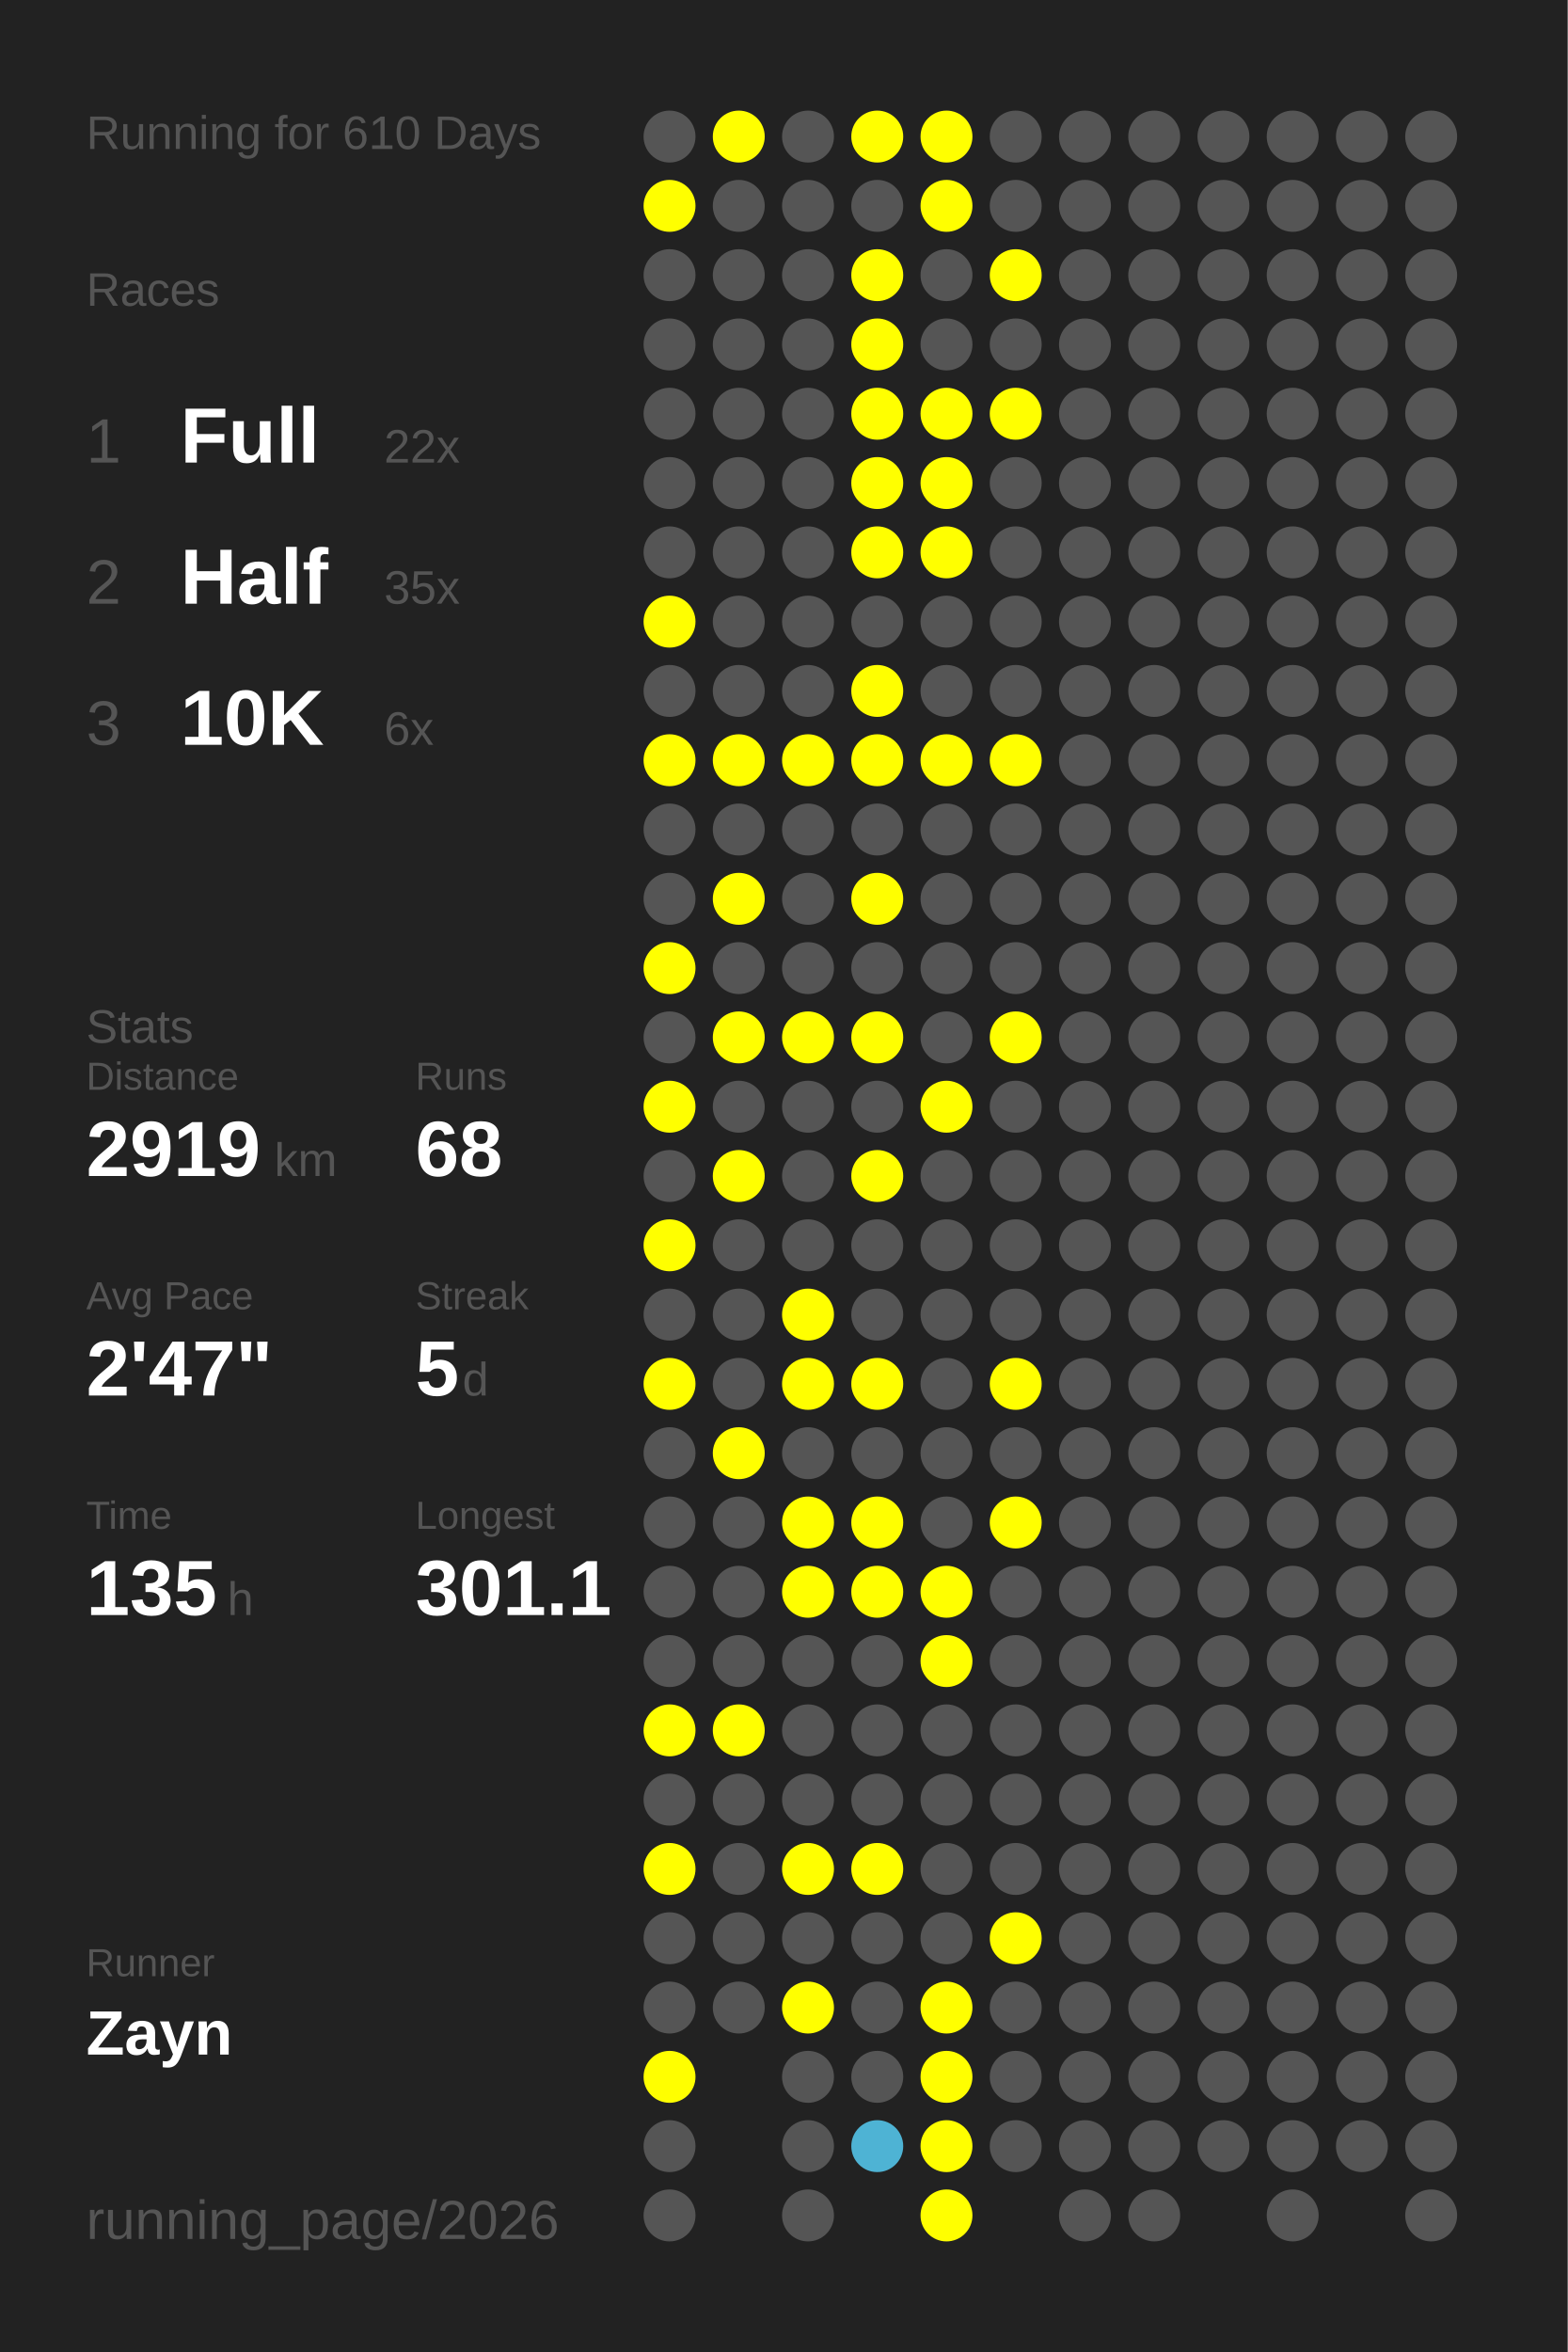
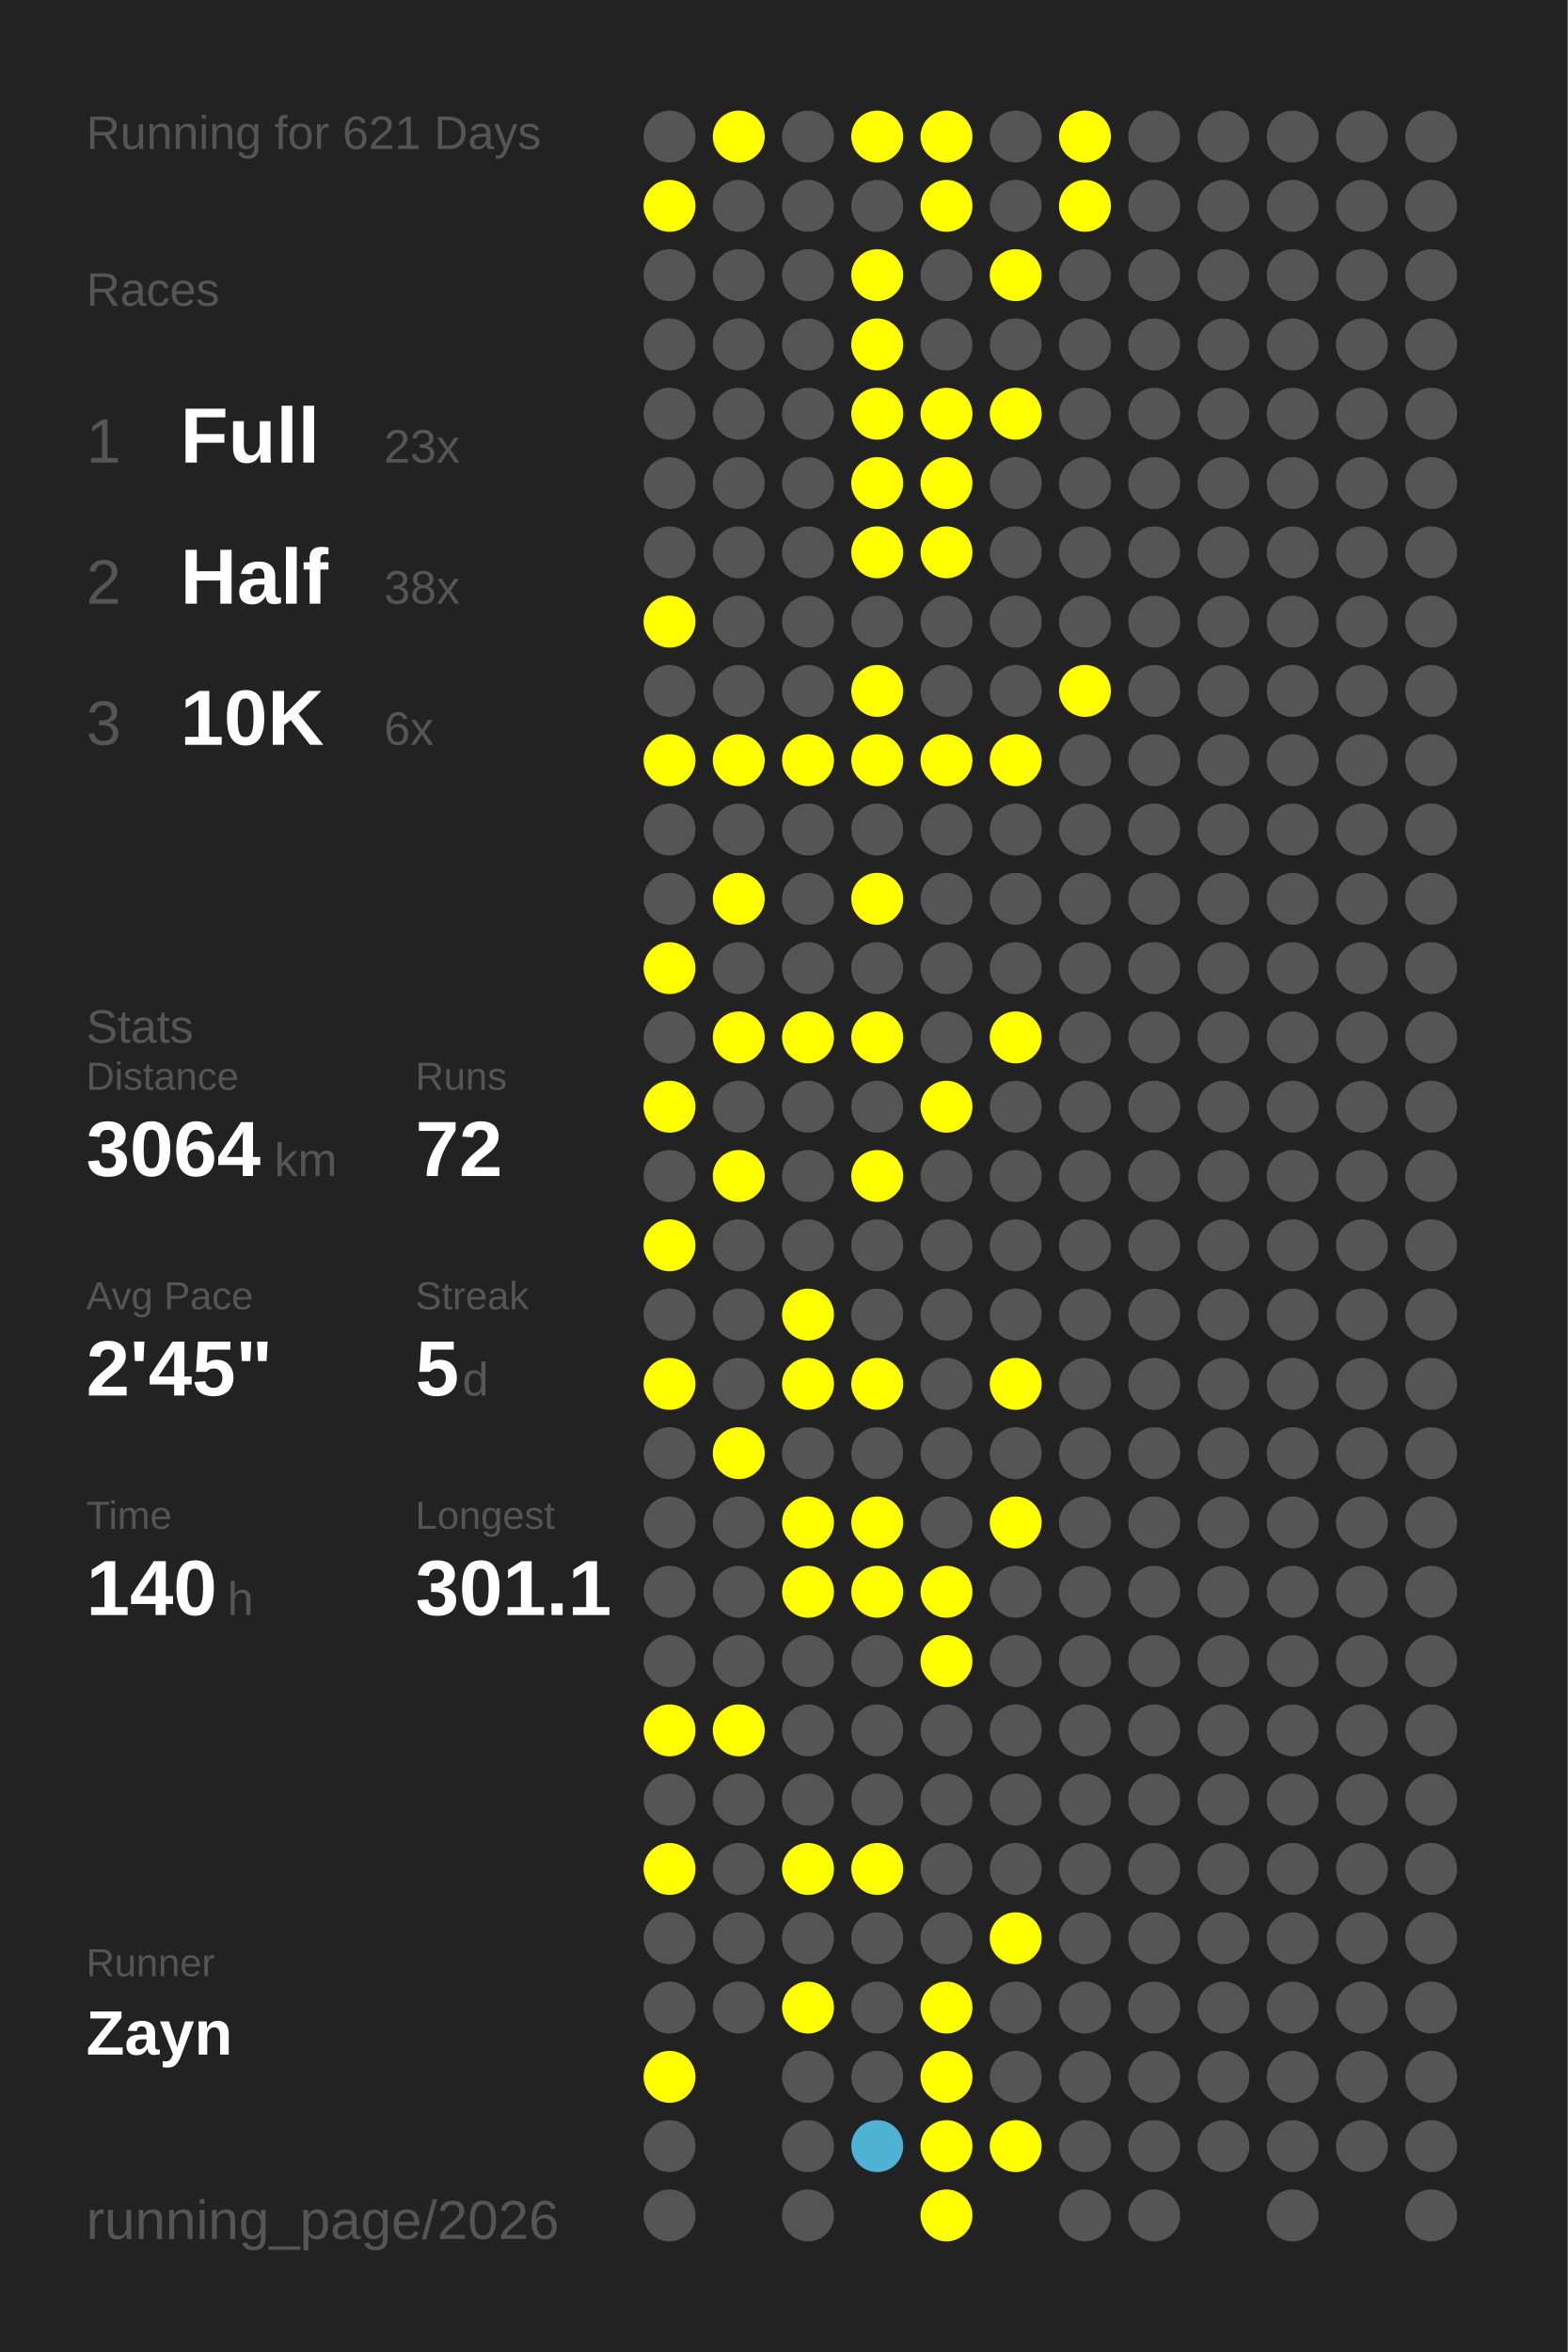
<svg xmlns="http://www.w3.org/2000/svg" baseProfile="full" height="300mm" version="1.1" viewBox="0,0,200,300" width="200mm">
  <defs />
  <rect fill="#222222" height="300" width="200" x="0" y="0" />
-   <text fill="#555555" style="font-size:6px; font-family:Arial;" x="11" y="19">Running for 610 Days</text>
+   <text fill="#555555" style="font-size:6px; font-family:Arial;" x="11" y="19">Running for 621 Days</text>
  <text fill="#555555" style="font-size:6px; font-family:Arial;" x="11" y="39">Races</text>
  <text fill="#555555" style="font-size:8px; font-family:Arial;" x="11" y="59">1</text>
  <text fill="#FFFFFF" style="font-size:10px; font-family:Arial; font-weight:bold;" x="23" y="59">Full</text>
-   <text fill="#555555" style="font-size:6px; font-family:Arial;" x="49" y="59">22x</text>
+   <text fill="#555555" style="font-size:6px; font-family:Arial;" x="49" y="59">23x</text>
  <text fill="#555555" style="font-size:8px; font-family:Arial;" x="11" y="77">2</text>
  <text fill="#FFFFFF" style="font-size:10px; font-family:Arial; font-weight:bold;" x="23" y="77">Half</text>
-   <text fill="#555555" style="font-size:6px; font-family:Arial;" x="49" y="77">35x</text>
+   <text fill="#555555" style="font-size:6px; font-family:Arial;" x="49" y="77">38x</text>
  <text fill="#555555" style="font-size:8px; font-family:Arial;" x="11" y="95">3</text>
  <text fill="#FFFFFF" style="font-size:10px; font-family:Arial; font-weight:bold;" x="23" y="95">10K</text>
  <text fill="#555555" style="font-size:6px; font-family:Arial;" x="49" y="95">6x</text>
  <text fill="#555555" style="font-size:6px; font-family:Arial;" x="11" y="133">Stats</text>
  <text fill="#555555" style="font-size:5px; font-family:Arial;" x="11" y="139">Distance</text>
-   <text fill="#FFFFFF" style="font-size:10px; font-family:Arial; font-weight:bold;" x="11" y="150">2919</text>
+   <text fill="#FFFFFF" style="font-size:10px; font-family:Arial; font-weight:bold;" x="11" y="150">3064</text>
  <text fill="#555555" style="font-size:6px; font-family:Arial;" x="35" y="150">km</text>
  <text fill="#555555" style="font-size:5px; font-family:Arial;" x="53" y="139">Runs</text>
-   <text fill="#FFFFFF" style="font-size:10px; font-family:Arial; font-weight:bold;" x="53" y="150">68</text>
+   <text fill="#FFFFFF" style="font-size:10px; font-family:Arial; font-weight:bold;" x="53" y="150">72</text>
  <text fill="#555555" style="font-size:5px; font-family:Arial;" x="11" y="167">Avg Pace</text>
-   <text fill="#FFFFFF" style="font-size:10px; font-family:Arial; font-weight:bold;" x="11" y="178">2'47"</text>
+   <text fill="#FFFFFF" style="font-size:10px; font-family:Arial; font-weight:bold;" x="11" y="178">2'45"</text>
  <text fill="#555555" style="font-size:5px; font-family:Arial;" x="53" y="167">Streak</text>
  <text fill="#FFFFFF" style="font-size:10px; font-family:Arial; font-weight:bold;" x="53" y="178">5</text>
  <text fill="#555555" style="font-size:6px; font-family:Arial;" x="59" y="178">d</text>
  <text fill="#555555" style="font-size:5px; font-family:Arial;" x="11" y="195">Time</text>
-   <text fill="#FFFFFF" style="font-size:10px; font-family:Arial; font-weight:bold;" x="11" y="206">135</text>
+   <text fill="#FFFFFF" style="font-size:10px; font-family:Arial; font-weight:bold;" x="11" y="206">140</text>
  <text fill="#555555" style="font-size:6px; font-family:Arial;" x="29" y="206">h</text>
  <text fill="#555555" style="font-size:5px; font-family:Arial;" x="53" y="195">Longest</text>
  <text fill="#FFFFFF" style="font-size:10px; font-family:Arial; font-weight:bold;" x="53" y="206">301.1</text>
  <text fill="#555555" style="font-size:5px; font-family:Arial;" x="11" y="252.065">Runner</text>
  <text fill="#FFFFFF" style="font-size:8px; font-family:Arial; font-weight:bold;" x="11" y="262.065">Zayn</text>
  <text fill="#555555" style="font-size:7px; font-family:Arial;" x="11" y="285.581">running_page/2026</text>
  <circle cx="85.417" cy="17.419" fill="#555555" r="3.312" />
  <circle cx="85.417" cy="26.258" fill="#FFFF00" r="3.312" />
  <circle cx="85.417" cy="35.097" fill="#555555" r="3.312" />
  <circle cx="85.417" cy="43.935" fill="#555555" r="3.312" />
  <circle cx="85.417" cy="52.774" fill="#555555" r="3.312" />
  <circle cx="85.417" cy="61.613" fill="#555555" r="3.312" />
  <circle cx="85.417" cy="70.452" fill="#555555" r="3.312" />
  <circle cx="85.417" cy="79.29" fill="#FFFF00" r="3.312" />
  <circle cx="85.417" cy="88.129" fill="#555555" r="3.312" />
  <circle cx="85.417" cy="96.968" fill="#FFFF00" r="3.312" />
  <circle cx="85.417" cy="105.806" fill="#555555" r="3.312" />
  <circle cx="85.417" cy="114.645" fill="#555555" r="3.312" />
  <circle cx="85.417" cy="123.484" fill="#FFFF00" r="3.312" />
  <circle cx="85.417" cy="132.323" fill="#555555" r="3.312" />
  <circle cx="85.417" cy="141.161" fill="#FFFF00" r="3.312" />
  <circle cx="85.417" cy="150" fill="#555555" r="3.312" />
  <circle cx="85.417" cy="158.839" fill="#FFFF00" r="3.312" />
  <circle cx="85.417" cy="167.677" fill="#555555" r="3.312" />
  <circle cx="85.417" cy="176.516" fill="#FFFF00" r="3.312" />
  <circle cx="85.417" cy="185.355" fill="#555555" r="3.312" />
  <circle cx="85.417" cy="194.194" fill="#555555" r="3.312" />
  <circle cx="85.417" cy="203.032" fill="#555555" r="3.312" />
  <circle cx="85.417" cy="211.871" fill="#555555" r="3.312" />
  <circle cx="85.417" cy="220.71" fill="#FFFF00" r="3.312" />
  <circle cx="85.417" cy="229.548" fill="#555555" r="3.312" />
  <circle cx="85.417" cy="238.387" fill="#FFFF00" r="3.312" />
  <circle cx="85.417" cy="247.226" fill="#555555" r="3.312" />
  <circle cx="85.417" cy="256.065" fill="#555555" r="3.312" />
  <circle cx="85.417" cy="264.903" fill="#FFFF00" r="3.312" />
  <circle cx="85.417" cy="273.742" fill="#555555" r="3.312" />
  <circle cx="85.417" cy="282.581" fill="#555555" r="3.312" />
  <circle cx="94.25" cy="17.419" fill="#FFFF00" r="3.312" />
  <circle cx="94.25" cy="26.258" fill="#555555" r="3.312" />
  <circle cx="94.25" cy="35.097" fill="#555555" r="3.312" />
  <circle cx="94.25" cy="43.935" fill="#555555" r="3.312" />
  <circle cx="94.25" cy="52.774" fill="#555555" r="3.312" />
  <circle cx="94.25" cy="61.613" fill="#555555" r="3.312" />
  <circle cx="94.25" cy="70.452" fill="#555555" r="3.312" />
  <circle cx="94.25" cy="79.29" fill="#555555" r="3.312" />
  <circle cx="94.25" cy="88.129" fill="#555555" r="3.312" />
  <circle cx="94.25" cy="96.968" fill="#FFFF00" r="3.312" />
  <circle cx="94.25" cy="105.806" fill="#555555" r="3.312" />
  <circle cx="94.25" cy="114.645" fill="#FFFF00" r="3.312" />
  <circle cx="94.25" cy="123.484" fill="#555555" r="3.312" />
  <circle cx="94.25" cy="132.323" fill="#FFFF00" r="3.312" />
  <circle cx="94.25" cy="141.161" fill="#555555" r="3.312" />
  <circle cx="94.25" cy="150" fill="#FFFF00" r="3.312" />
  <circle cx="94.25" cy="158.839" fill="#555555" r="3.312" />
  <circle cx="94.25" cy="167.677" fill="#555555" r="3.312" />
  <circle cx="94.25" cy="176.516" fill="#555555" r="3.312" />
  <circle cx="94.25" cy="185.355" fill="#FFFF00" r="3.312" />
  <circle cx="94.25" cy="194.194" fill="#555555" r="3.312" />
  <circle cx="94.25" cy="203.032" fill="#555555" r="3.312" />
  <circle cx="94.25" cy="211.871" fill="#555555" r="3.312" />
  <circle cx="94.25" cy="220.71" fill="#FFFF00" r="3.312" />
  <circle cx="94.25" cy="229.548" fill="#555555" r="3.312" />
  <circle cx="94.25" cy="238.387" fill="#555555" r="3.312" />
  <circle cx="94.25" cy="247.226" fill="#555555" r="3.312" />
  <circle cx="94.25" cy="256.065" fill="#555555" r="3.312" />
  <circle cx="103.083" cy="17.419" fill="#555555" r="3.312" />
  <circle cx="103.083" cy="26.258" fill="#555555" r="3.312" />
  <circle cx="103.083" cy="35.097" fill="#555555" r="3.312" />
  <circle cx="103.083" cy="43.935" fill="#555555" r="3.312" />
  <circle cx="103.083" cy="52.774" fill="#555555" r="3.312" />
  <circle cx="103.083" cy="61.613" fill="#555555" r="3.312" />
  <circle cx="103.083" cy="70.452" fill="#555555" r="3.312" />
  <circle cx="103.083" cy="79.29" fill="#555555" r="3.312" />
  <circle cx="103.083" cy="88.129" fill="#555555" r="3.312" />
  <circle cx="103.083" cy="96.968" fill="#FFFF00" r="3.312" />
  <circle cx="103.083" cy="105.806" fill="#555555" r="3.312" />
  <circle cx="103.083" cy="114.645" fill="#555555" r="3.312" />
  <circle cx="103.083" cy="123.484" fill="#555555" r="3.312" />
  <circle cx="103.083" cy="132.323" fill="#FFFF00" r="3.312" />
  <circle cx="103.083" cy="141.161" fill="#555555" r="3.312" />
  <circle cx="103.083" cy="150" fill="#555555" r="3.312" />
  <circle cx="103.083" cy="158.839" fill="#555555" r="3.312" />
  <circle cx="103.083" cy="167.677" fill="#FFFF00" r="3.312" />
  <circle cx="103.083" cy="176.516" fill="#FFFF00" r="3.312" />
  <circle cx="103.083" cy="185.355" fill="#555555" r="3.312" />
  <circle cx="103.083" cy="194.194" fill="#FFFF00" r="3.312" />
  <circle cx="103.083" cy="203.032" fill="#FFFF00" r="3.312" />
  <circle cx="103.083" cy="211.871" fill="#555555" r="3.312" />
  <circle cx="103.083" cy="220.71" fill="#555555" r="3.312" />
  <circle cx="103.083" cy="229.548" fill="#555555" r="3.312" />
  <circle cx="103.083" cy="238.387" fill="#FFFF00" r="3.312" />
  <circle cx="103.083" cy="247.226" fill="#555555" r="3.312" />
  <circle cx="103.083" cy="256.065" fill="#FFFF00" r="3.312" />
  <circle cx="103.083" cy="264.903" fill="#555555" r="3.312" />
  <circle cx="103.083" cy="273.742" fill="#555555" r="3.312" />
  <circle cx="103.083" cy="282.581" fill="#555555" r="3.312" />
  <circle cx="111.917" cy="17.419" fill="#FFFF00" r="3.312" />
  <circle cx="111.917" cy="26.258" fill="#555555" r="3.312" />
  <circle cx="111.917" cy="35.097" fill="#FFFF00" r="3.312" />
  <circle cx="111.917" cy="43.935" fill="#FFFF00" r="3.312" />
  <circle cx="111.917" cy="52.774" fill="#FFFF00" r="3.312" />
  <circle cx="111.917" cy="61.613" fill="#FFFF00" r="3.312" />
  <circle cx="111.917" cy="70.452" fill="#FFFF00" r="3.312" />
  <circle cx="111.917" cy="79.29" fill="#555555" r="3.312" />
  <circle cx="111.917" cy="88.129" fill="#FFFF00" r="3.312" />
  <circle cx="111.917" cy="96.968" fill="#FFFF00" r="3.312" />
  <circle cx="111.917" cy="105.806" fill="#555555" r="3.312" />
  <circle cx="111.917" cy="114.645" fill="#FFFF00" r="3.312" />
  <circle cx="111.917" cy="123.484" fill="#555555" r="3.312" />
  <circle cx="111.917" cy="132.323" fill="#FFFF00" r="3.312" />
  <circle cx="111.917" cy="141.161" fill="#555555" r="3.312" />
  <circle cx="111.917" cy="150" fill="#FFFF00" r="3.312" />
  <circle cx="111.917" cy="158.839" fill="#555555" r="3.312" />
  <circle cx="111.917" cy="167.677" fill="#555555" r="3.312" />
  <circle cx="111.917" cy="176.516" fill="#FFFF00" r="3.312" />
  <circle cx="111.917" cy="185.355" fill="#555555" r="3.312" />
  <circle cx="111.917" cy="194.194" fill="#FFFF00" r="3.312" />
  <circle cx="111.917" cy="203.032" fill="#FFFF00" r="3.312" />
  <circle cx="111.917" cy="211.871" fill="#555555" r="3.312" />
  <circle cx="111.917" cy="220.71" fill="#555555" r="3.312" />
  <circle cx="111.917" cy="229.548" fill="#555555" r="3.312" />
  <circle cx="111.917" cy="238.387" fill="#FFFF00" r="3.312" />
  <circle cx="111.917" cy="247.226" fill="#555555" r="3.312" />
  <circle cx="111.917" cy="256.065" fill="#555555" r="3.312" />
  <circle cx="111.917" cy="264.903" fill="#555555" r="3.312" />
  <circle cx="111.917" cy="273.742" fill="#4eb3d4" r="3.312" />
  <circle cx="120.75" cy="17.419" fill="#FFFF00" r="3.312" />
  <circle cx="120.75" cy="26.258" fill="#FFFF00" r="3.312" />
  <circle cx="120.75" cy="35.097" fill="#555555" r="3.312" />
  <circle cx="120.75" cy="43.935" fill="#555555" r="3.312" />
  <circle cx="120.75" cy="52.774" fill="#FFFF00" r="3.312" />
  <circle cx="120.75" cy="61.613" fill="#FFFF00" r="3.312" />
  <circle cx="120.75" cy="70.452" fill="#FFFF00" r="3.312" />
  <circle cx="120.75" cy="79.29" fill="#555555" r="3.312" />
  <circle cx="120.75" cy="88.129" fill="#555555" r="3.312" />
  <circle cx="120.75" cy="96.968" fill="#FFFF00" r="3.312" />
  <circle cx="120.75" cy="105.806" fill="#555555" r="3.312" />
  <circle cx="120.75" cy="114.645" fill="#555555" r="3.312" />
  <circle cx="120.75" cy="123.484" fill="#555555" r="3.312" />
  <circle cx="120.75" cy="132.323" fill="#555555" r="3.312" />
  <circle cx="120.75" cy="141.161" fill="#FFFF00" r="3.312" />
  <circle cx="120.75" cy="150" fill="#555555" r="3.312" />
  <circle cx="120.75" cy="158.839" fill="#555555" r="3.312" />
  <circle cx="120.75" cy="167.677" fill="#555555" r="3.312" />
  <circle cx="120.75" cy="176.516" fill="#555555" r="3.312" />
  <circle cx="120.75" cy="185.355" fill="#555555" r="3.312" />
  <circle cx="120.75" cy="194.194" fill="#555555" r="3.312" />
  <circle cx="120.75" cy="203.032" fill="#FFFF00" r="3.312" />
  <circle cx="120.75" cy="211.871" fill="#FFFF00" r="3.312" />
  <circle cx="120.75" cy="220.71" fill="#555555" r="3.312" />
  <circle cx="120.75" cy="229.548" fill="#555555" r="3.312" />
  <circle cx="120.75" cy="238.387" fill="#555555" r="3.312" />
  <circle cx="120.75" cy="247.226" fill="#555555" r="3.312" />
  <circle cx="120.75" cy="256.065" fill="#FFFF00" r="3.312" />
  <circle cx="120.75" cy="264.903" fill="#FFFF00" r="3.312" />
  <circle cx="120.75" cy="273.742" fill="#FFFF00" r="3.312" />
  <circle cx="120.75" cy="282.581" fill="#FFFF00" r="3.312" />
  <circle cx="129.583" cy="17.419" fill="#555555" r="3.312" />
  <circle cx="129.583" cy="26.258" fill="#555555" r="3.312" />
  <circle cx="129.583" cy="35.097" fill="#FFFF00" r="3.312" />
  <circle cx="129.583" cy="43.935" fill="#555555" r="3.312" />
  <circle cx="129.583" cy="52.774" fill="#FFFF00" r="3.312" />
  <circle cx="129.583" cy="61.613" fill="#555555" r="3.312" />
  <circle cx="129.583" cy="70.452" fill="#555555" r="3.312" />
  <circle cx="129.583" cy="79.29" fill="#555555" r="3.312" />
  <circle cx="129.583" cy="88.129" fill="#555555" r="3.312" />
  <circle cx="129.583" cy="96.968" fill="#FFFF00" r="3.312" />
  <circle cx="129.583" cy="105.806" fill="#555555" r="3.312" />
  <circle cx="129.583" cy="114.645" fill="#555555" r="3.312" />
  <circle cx="129.583" cy="123.484" fill="#555555" r="3.312" />
  <circle cx="129.583" cy="132.323" fill="#FFFF00" r="3.312" />
  <circle cx="129.583" cy="141.161" fill="#555555" r="3.312" />
  <circle cx="129.583" cy="150" fill="#555555" r="3.312" />
  <circle cx="129.583" cy="158.839" fill="#555555" r="3.312" />
  <circle cx="129.583" cy="167.677" fill="#555555" r="3.312" />
  <circle cx="129.583" cy="176.516" fill="#FFFF00" r="3.312" />
  <circle cx="129.583" cy="185.355" fill="#555555" r="3.312" />
  <circle cx="129.583" cy="194.194" fill="#FFFF00" r="3.312" />
  <circle cx="129.583" cy="203.032" fill="#555555" r="3.312" />
  <circle cx="129.583" cy="211.871" fill="#555555" r="3.312" />
  <circle cx="129.583" cy="220.71" fill="#555555" r="3.312" />
  <circle cx="129.583" cy="229.548" fill="#555555" r="3.312" />
  <circle cx="129.583" cy="238.387" fill="#555555" r="3.312" />
  <circle cx="129.583" cy="247.226" fill="#FFFF00" r="3.312" />
  <circle cx="129.583" cy="256.065" fill="#555555" r="3.312" />
  <circle cx="129.583" cy="264.903" fill="#555555" r="3.312" />
-   <circle cx="129.583" cy="273.742" fill="#555555" r="3.312" />
-   <circle cx="138.417" cy="17.419" fill="#555555" r="3.312" />
-   <circle cx="138.417" cy="26.258" fill="#555555" r="3.312" />
+   <circle cx="129.583" cy="273.742" fill="#FFFF00" r="3.312" />
+   <circle cx="138.417" cy="17.419" fill="#FFFF00" r="3.312" />
+   <circle cx="138.417" cy="26.258" fill="#FFFF00" r="3.312" />
  <circle cx="138.417" cy="35.097" fill="#555555" r="3.312" />
  <circle cx="138.417" cy="43.935" fill="#555555" r="3.312" />
  <circle cx="138.417" cy="52.774" fill="#555555" r="3.312" />
  <circle cx="138.417" cy="61.613" fill="#555555" r="3.312" />
  <circle cx="138.417" cy="70.452" fill="#555555" r="3.312" />
  <circle cx="138.417" cy="79.29" fill="#555555" r="3.312" />
-   <circle cx="138.417" cy="88.129" fill="#555555" r="3.312" />
+   <circle cx="138.417" cy="88.129" fill="#FFFF00" r="3.312" />
  <circle cx="138.417" cy="96.968" fill="#555555" r="3.312" />
  <circle cx="138.417" cy="105.806" fill="#555555" r="3.312" />
  <circle cx="138.417" cy="114.645" fill="#555555" r="3.312" />
  <circle cx="138.417" cy="123.484" fill="#555555" r="3.312" />
  <circle cx="138.417" cy="132.323" fill="#555555" r="3.312" />
  <circle cx="138.417" cy="141.161" fill="#555555" r="3.312" />
  <circle cx="138.417" cy="150" fill="#555555" r="3.312" />
  <circle cx="138.417" cy="158.839" fill="#555555" r="3.312" />
  <circle cx="138.417" cy="167.677" fill="#555555" r="3.312" />
  <circle cx="138.417" cy="176.516" fill="#555555" r="3.312" />
  <circle cx="138.417" cy="185.355" fill="#555555" r="3.312" />
  <circle cx="138.417" cy="194.194" fill="#555555" r="3.312" />
  <circle cx="138.417" cy="203.032" fill="#555555" r="3.312" />
  <circle cx="138.417" cy="211.871" fill="#555555" r="3.312" />
  <circle cx="138.417" cy="220.71" fill="#555555" r="3.312" />
  <circle cx="138.417" cy="229.548" fill="#555555" r="3.312" />
  <circle cx="138.417" cy="238.387" fill="#555555" r="3.312" />
  <circle cx="138.417" cy="247.226" fill="#555555" r="3.312" />
  <circle cx="138.417" cy="256.065" fill="#555555" r="3.312" />
  <circle cx="138.417" cy="264.903" fill="#555555" r="3.312" />
  <circle cx="138.417" cy="273.742" fill="#555555" r="3.312" />
  <circle cx="138.417" cy="282.581" fill="#555555" r="3.312" />
  <circle cx="147.25" cy="17.419" fill="#555555" r="3.312" />
  <circle cx="147.25" cy="26.258" fill="#555555" r="3.312" />
  <circle cx="147.25" cy="35.097" fill="#555555" r="3.312" />
  <circle cx="147.25" cy="43.935" fill="#555555" r="3.312" />
  <circle cx="147.25" cy="52.774" fill="#555555" r="3.312" />
  <circle cx="147.25" cy="61.613" fill="#555555" r="3.312" />
  <circle cx="147.25" cy="70.452" fill="#555555" r="3.312" />
  <circle cx="147.25" cy="79.29" fill="#555555" r="3.312" />
  <circle cx="147.25" cy="88.129" fill="#555555" r="3.312" />
  <circle cx="147.25" cy="96.968" fill="#555555" r="3.312" />
  <circle cx="147.25" cy="105.806" fill="#555555" r="3.312" />
  <circle cx="147.25" cy="114.645" fill="#555555" r="3.312" />
  <circle cx="147.25" cy="123.484" fill="#555555" r="3.312" />
  <circle cx="147.25" cy="132.323" fill="#555555" r="3.312" />
  <circle cx="147.25" cy="141.161" fill="#555555" r="3.312" />
  <circle cx="147.25" cy="150" fill="#555555" r="3.312" />
  <circle cx="147.25" cy="158.839" fill="#555555" r="3.312" />
  <circle cx="147.25" cy="167.677" fill="#555555" r="3.312" />
  <circle cx="147.25" cy="176.516" fill="#555555" r="3.312" />
  <circle cx="147.25" cy="185.355" fill="#555555" r="3.312" />
  <circle cx="147.25" cy="194.194" fill="#555555" r="3.312" />
  <circle cx="147.25" cy="203.032" fill="#555555" r="3.312" />
  <circle cx="147.25" cy="211.871" fill="#555555" r="3.312" />
  <circle cx="147.25" cy="220.71" fill="#555555" r="3.312" />
  <circle cx="147.25" cy="229.548" fill="#555555" r="3.312" />
  <circle cx="147.25" cy="238.387" fill="#555555" r="3.312" />
  <circle cx="147.25" cy="247.226" fill="#555555" r="3.312" />
  <circle cx="147.25" cy="256.065" fill="#555555" r="3.312" />
  <circle cx="147.25" cy="264.903" fill="#555555" r="3.312" />
  <circle cx="147.25" cy="273.742" fill="#555555" r="3.312" />
  <circle cx="147.25" cy="282.581" fill="#555555" r="3.312" />
  <circle cx="156.083" cy="17.419" fill="#555555" r="3.312" />
  <circle cx="156.083" cy="26.258" fill="#555555" r="3.312" />
  <circle cx="156.083" cy="35.097" fill="#555555" r="3.312" />
  <circle cx="156.083" cy="43.935" fill="#555555" r="3.312" />
  <circle cx="156.083" cy="52.774" fill="#555555" r="3.312" />
  <circle cx="156.083" cy="61.613" fill="#555555" r="3.312" />
  <circle cx="156.083" cy="70.452" fill="#555555" r="3.312" />
  <circle cx="156.083" cy="79.29" fill="#555555" r="3.312" />
  <circle cx="156.083" cy="88.129" fill="#555555" r="3.312" />
  <circle cx="156.083" cy="96.968" fill="#555555" r="3.312" />
  <circle cx="156.083" cy="105.806" fill="#555555" r="3.312" />
  <circle cx="156.083" cy="114.645" fill="#555555" r="3.312" />
  <circle cx="156.083" cy="123.484" fill="#555555" r="3.312" />
  <circle cx="156.083" cy="132.323" fill="#555555" r="3.312" />
  <circle cx="156.083" cy="141.161" fill="#555555" r="3.312" />
  <circle cx="156.083" cy="150" fill="#555555" r="3.312" />
  <circle cx="156.083" cy="158.839" fill="#555555" r="3.312" />
  <circle cx="156.083" cy="167.677" fill="#555555" r="3.312" />
  <circle cx="156.083" cy="176.516" fill="#555555" r="3.312" />
  <circle cx="156.083" cy="185.355" fill="#555555" r="3.312" />
  <circle cx="156.083" cy="194.194" fill="#555555" r="3.312" />
  <circle cx="156.083" cy="203.032" fill="#555555" r="3.312" />
  <circle cx="156.083" cy="211.871" fill="#555555" r="3.312" />
  <circle cx="156.083" cy="220.71" fill="#555555" r="3.312" />
  <circle cx="156.083" cy="229.548" fill="#555555" r="3.312" />
  <circle cx="156.083" cy="238.387" fill="#555555" r="3.312" />
  <circle cx="156.083" cy="247.226" fill="#555555" r="3.312" />
  <circle cx="156.083" cy="256.065" fill="#555555" r="3.312" />
  <circle cx="156.083" cy="264.903" fill="#555555" r="3.312" />
  <circle cx="156.083" cy="273.742" fill="#555555" r="3.312" />
  <circle cx="164.917" cy="17.419" fill="#555555" r="3.312" />
  <circle cx="164.917" cy="26.258" fill="#555555" r="3.312" />
  <circle cx="164.917" cy="35.097" fill="#555555" r="3.312" />
  <circle cx="164.917" cy="43.935" fill="#555555" r="3.312" />
  <circle cx="164.917" cy="52.774" fill="#555555" r="3.312" />
  <circle cx="164.917" cy="61.613" fill="#555555" r="3.312" />
  <circle cx="164.917" cy="70.452" fill="#555555" r="3.312" />
  <circle cx="164.917" cy="79.29" fill="#555555" r="3.312" />
  <circle cx="164.917" cy="88.129" fill="#555555" r="3.312" />
  <circle cx="164.917" cy="96.968" fill="#555555" r="3.312" />
  <circle cx="164.917" cy="105.806" fill="#555555" r="3.312" />
  <circle cx="164.917" cy="114.645" fill="#555555" r="3.312" />
  <circle cx="164.917" cy="123.484" fill="#555555" r="3.312" />
  <circle cx="164.917" cy="132.323" fill="#555555" r="3.312" />
  <circle cx="164.917" cy="141.161" fill="#555555" r="3.312" />
  <circle cx="164.917" cy="150" fill="#555555" r="3.312" />
  <circle cx="164.917" cy="158.839" fill="#555555" r="3.312" />
  <circle cx="164.917" cy="167.677" fill="#555555" r="3.312" />
  <circle cx="164.917" cy="176.516" fill="#555555" r="3.312" />
  <circle cx="164.917" cy="185.355" fill="#555555" r="3.312" />
  <circle cx="164.917" cy="194.194" fill="#555555" r="3.312" />
  <circle cx="164.917" cy="203.032" fill="#555555" r="3.312" />
  <circle cx="164.917" cy="211.871" fill="#555555" r="3.312" />
  <circle cx="164.917" cy="220.71" fill="#555555" r="3.312" />
  <circle cx="164.917" cy="229.548" fill="#555555" r="3.312" />
  <circle cx="164.917" cy="238.387" fill="#555555" r="3.312" />
  <circle cx="164.917" cy="247.226" fill="#555555" r="3.312" />
  <circle cx="164.917" cy="256.065" fill="#555555" r="3.312" />
  <circle cx="164.917" cy="264.903" fill="#555555" r="3.312" />
  <circle cx="164.917" cy="273.742" fill="#555555" r="3.312" />
  <circle cx="164.917" cy="282.581" fill="#555555" r="3.312" />
  <circle cx="173.75" cy="17.419" fill="#555555" r="3.312" />
  <circle cx="173.75" cy="26.258" fill="#555555" r="3.312" />
  <circle cx="173.75" cy="35.097" fill="#555555" r="3.312" />
  <circle cx="173.75" cy="43.935" fill="#555555" r="3.312" />
  <circle cx="173.75" cy="52.774" fill="#555555" r="3.312" />
  <circle cx="173.75" cy="61.613" fill="#555555" r="3.312" />
  <circle cx="173.75" cy="70.452" fill="#555555" r="3.312" />
  <circle cx="173.75" cy="79.29" fill="#555555" r="3.312" />
  <circle cx="173.75" cy="88.129" fill="#555555" r="3.312" />
  <circle cx="173.75" cy="96.968" fill="#555555" r="3.312" />
  <circle cx="173.75" cy="105.806" fill="#555555" r="3.312" />
  <circle cx="173.75" cy="114.645" fill="#555555" r="3.312" />
  <circle cx="173.75" cy="123.484" fill="#555555" r="3.312" />
  <circle cx="173.75" cy="132.323" fill="#555555" r="3.312" />
  <circle cx="173.75" cy="141.161" fill="#555555" r="3.312" />
  <circle cx="173.75" cy="150" fill="#555555" r="3.312" />
  <circle cx="173.75" cy="158.839" fill="#555555" r="3.312" />
  <circle cx="173.75" cy="167.677" fill="#555555" r="3.312" />
  <circle cx="173.75" cy="176.516" fill="#555555" r="3.312" />
  <circle cx="173.75" cy="185.355" fill="#555555" r="3.312" />
  <circle cx="173.75" cy="194.194" fill="#555555" r="3.312" />
  <circle cx="173.75" cy="203.032" fill="#555555" r="3.312" />
  <circle cx="173.75" cy="211.871" fill="#555555" r="3.312" />
  <circle cx="173.75" cy="220.71" fill="#555555" r="3.312" />
  <circle cx="173.75" cy="229.548" fill="#555555" r="3.312" />
  <circle cx="173.75" cy="238.387" fill="#555555" r="3.312" />
  <circle cx="173.75" cy="247.226" fill="#555555" r="3.312" />
  <circle cx="173.75" cy="256.065" fill="#555555" r="3.312" />
  <circle cx="173.75" cy="264.903" fill="#555555" r="3.312" />
  <circle cx="173.75" cy="273.742" fill="#555555" r="3.312" />
  <circle cx="182.583" cy="17.419" fill="#555555" r="3.312" />
  <circle cx="182.583" cy="26.258" fill="#555555" r="3.312" />
  <circle cx="182.583" cy="35.097" fill="#555555" r="3.312" />
  <circle cx="182.583" cy="43.935" fill="#555555" r="3.312" />
  <circle cx="182.583" cy="52.774" fill="#555555" r="3.312" />
  <circle cx="182.583" cy="61.613" fill="#555555" r="3.312" />
  <circle cx="182.583" cy="70.452" fill="#555555" r="3.312" />
  <circle cx="182.583" cy="79.29" fill="#555555" r="3.312" />
  <circle cx="182.583" cy="88.129" fill="#555555" r="3.312" />
  <circle cx="182.583" cy="96.968" fill="#555555" r="3.312" />
  <circle cx="182.583" cy="105.806" fill="#555555" r="3.312" />
  <circle cx="182.583" cy="114.645" fill="#555555" r="3.312" />
  <circle cx="182.583" cy="123.484" fill="#555555" r="3.312" />
  <circle cx="182.583" cy="132.323" fill="#555555" r="3.312" />
  <circle cx="182.583" cy="141.161" fill="#555555" r="3.312" />
  <circle cx="182.583" cy="150" fill="#555555" r="3.312" />
  <circle cx="182.583" cy="158.839" fill="#555555" r="3.312" />
  <circle cx="182.583" cy="167.677" fill="#555555" r="3.312" />
  <circle cx="182.583" cy="176.516" fill="#555555" r="3.312" />
  <circle cx="182.583" cy="185.355" fill="#555555" r="3.312" />
  <circle cx="182.583" cy="194.194" fill="#555555" r="3.312" />
  <circle cx="182.583" cy="203.032" fill="#555555" r="3.312" />
  <circle cx="182.583" cy="211.871" fill="#555555" r="3.312" />
  <circle cx="182.583" cy="220.71" fill="#555555" r="3.312" />
  <circle cx="182.583" cy="229.548" fill="#555555" r="3.312" />
  <circle cx="182.583" cy="238.387" fill="#555555" r="3.312" />
  <circle cx="182.583" cy="247.226" fill="#555555" r="3.312" />
  <circle cx="182.583" cy="256.065" fill="#555555" r="3.312" />
  <circle cx="182.583" cy="264.903" fill="#555555" r="3.312" />
  <circle cx="182.583" cy="273.742" fill="#555555" r="3.312" />
  <circle cx="182.583" cy="282.581" fill="#555555" r="3.312" />
</svg>
